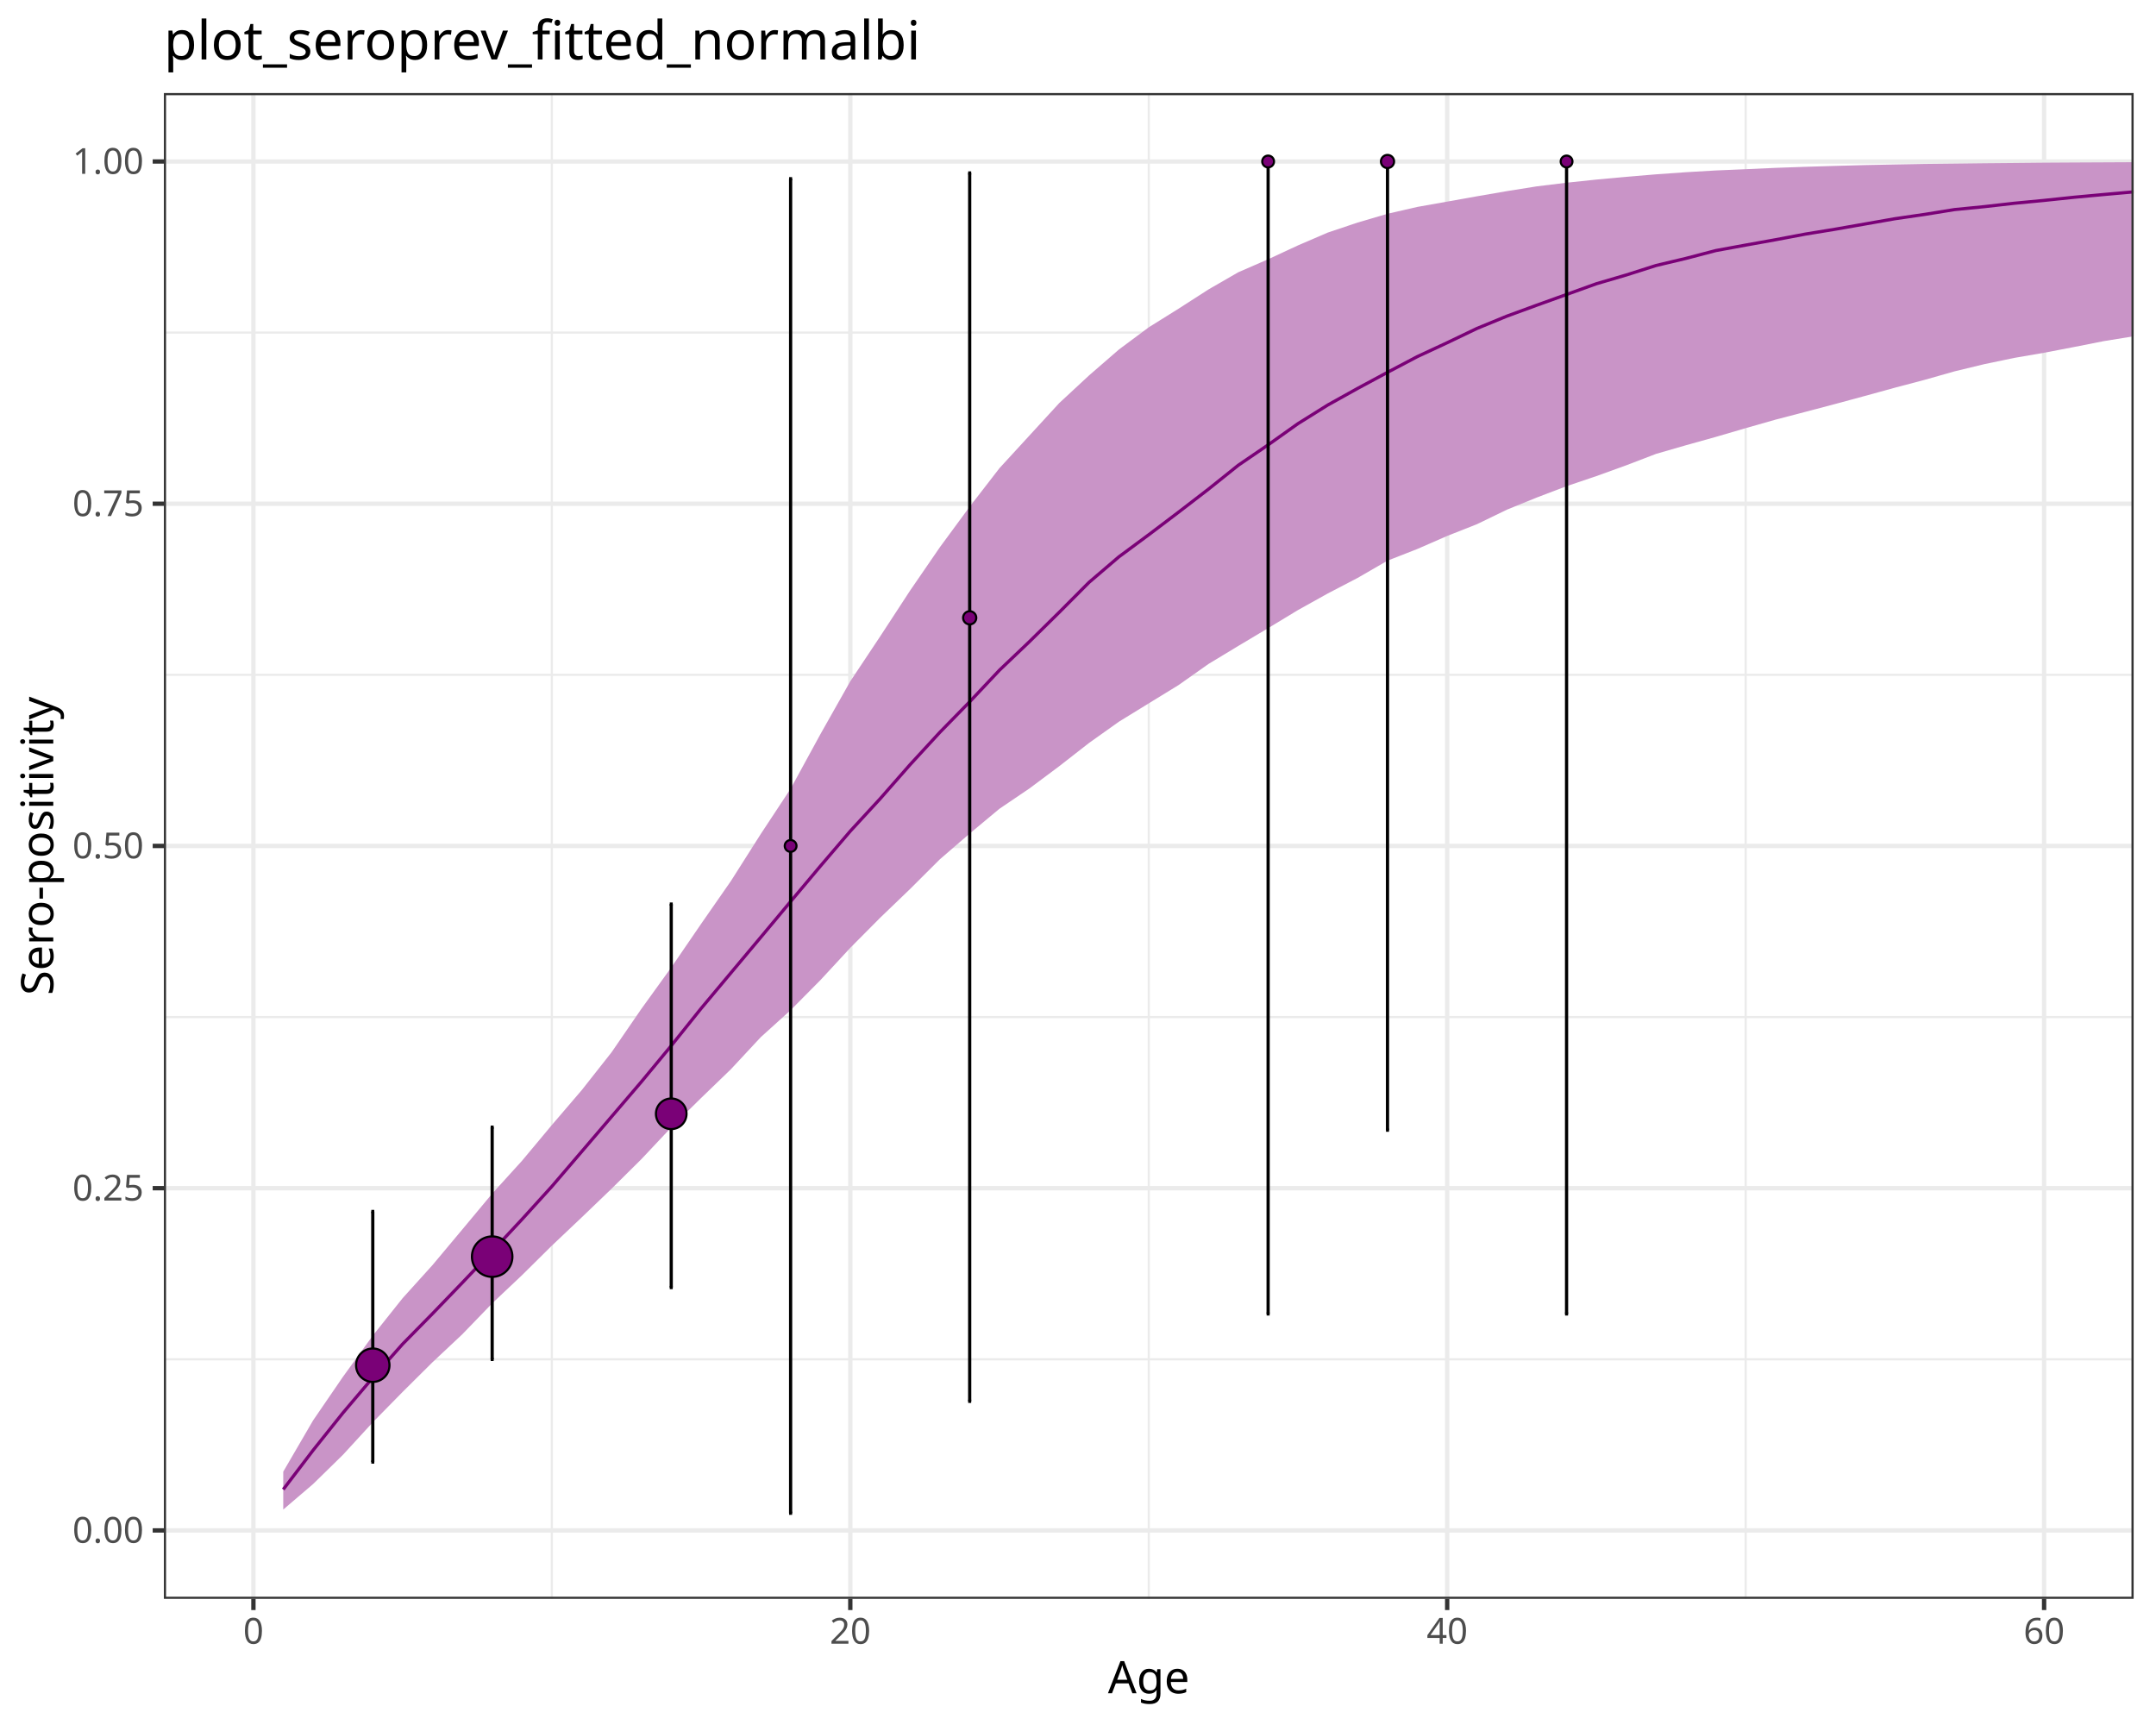
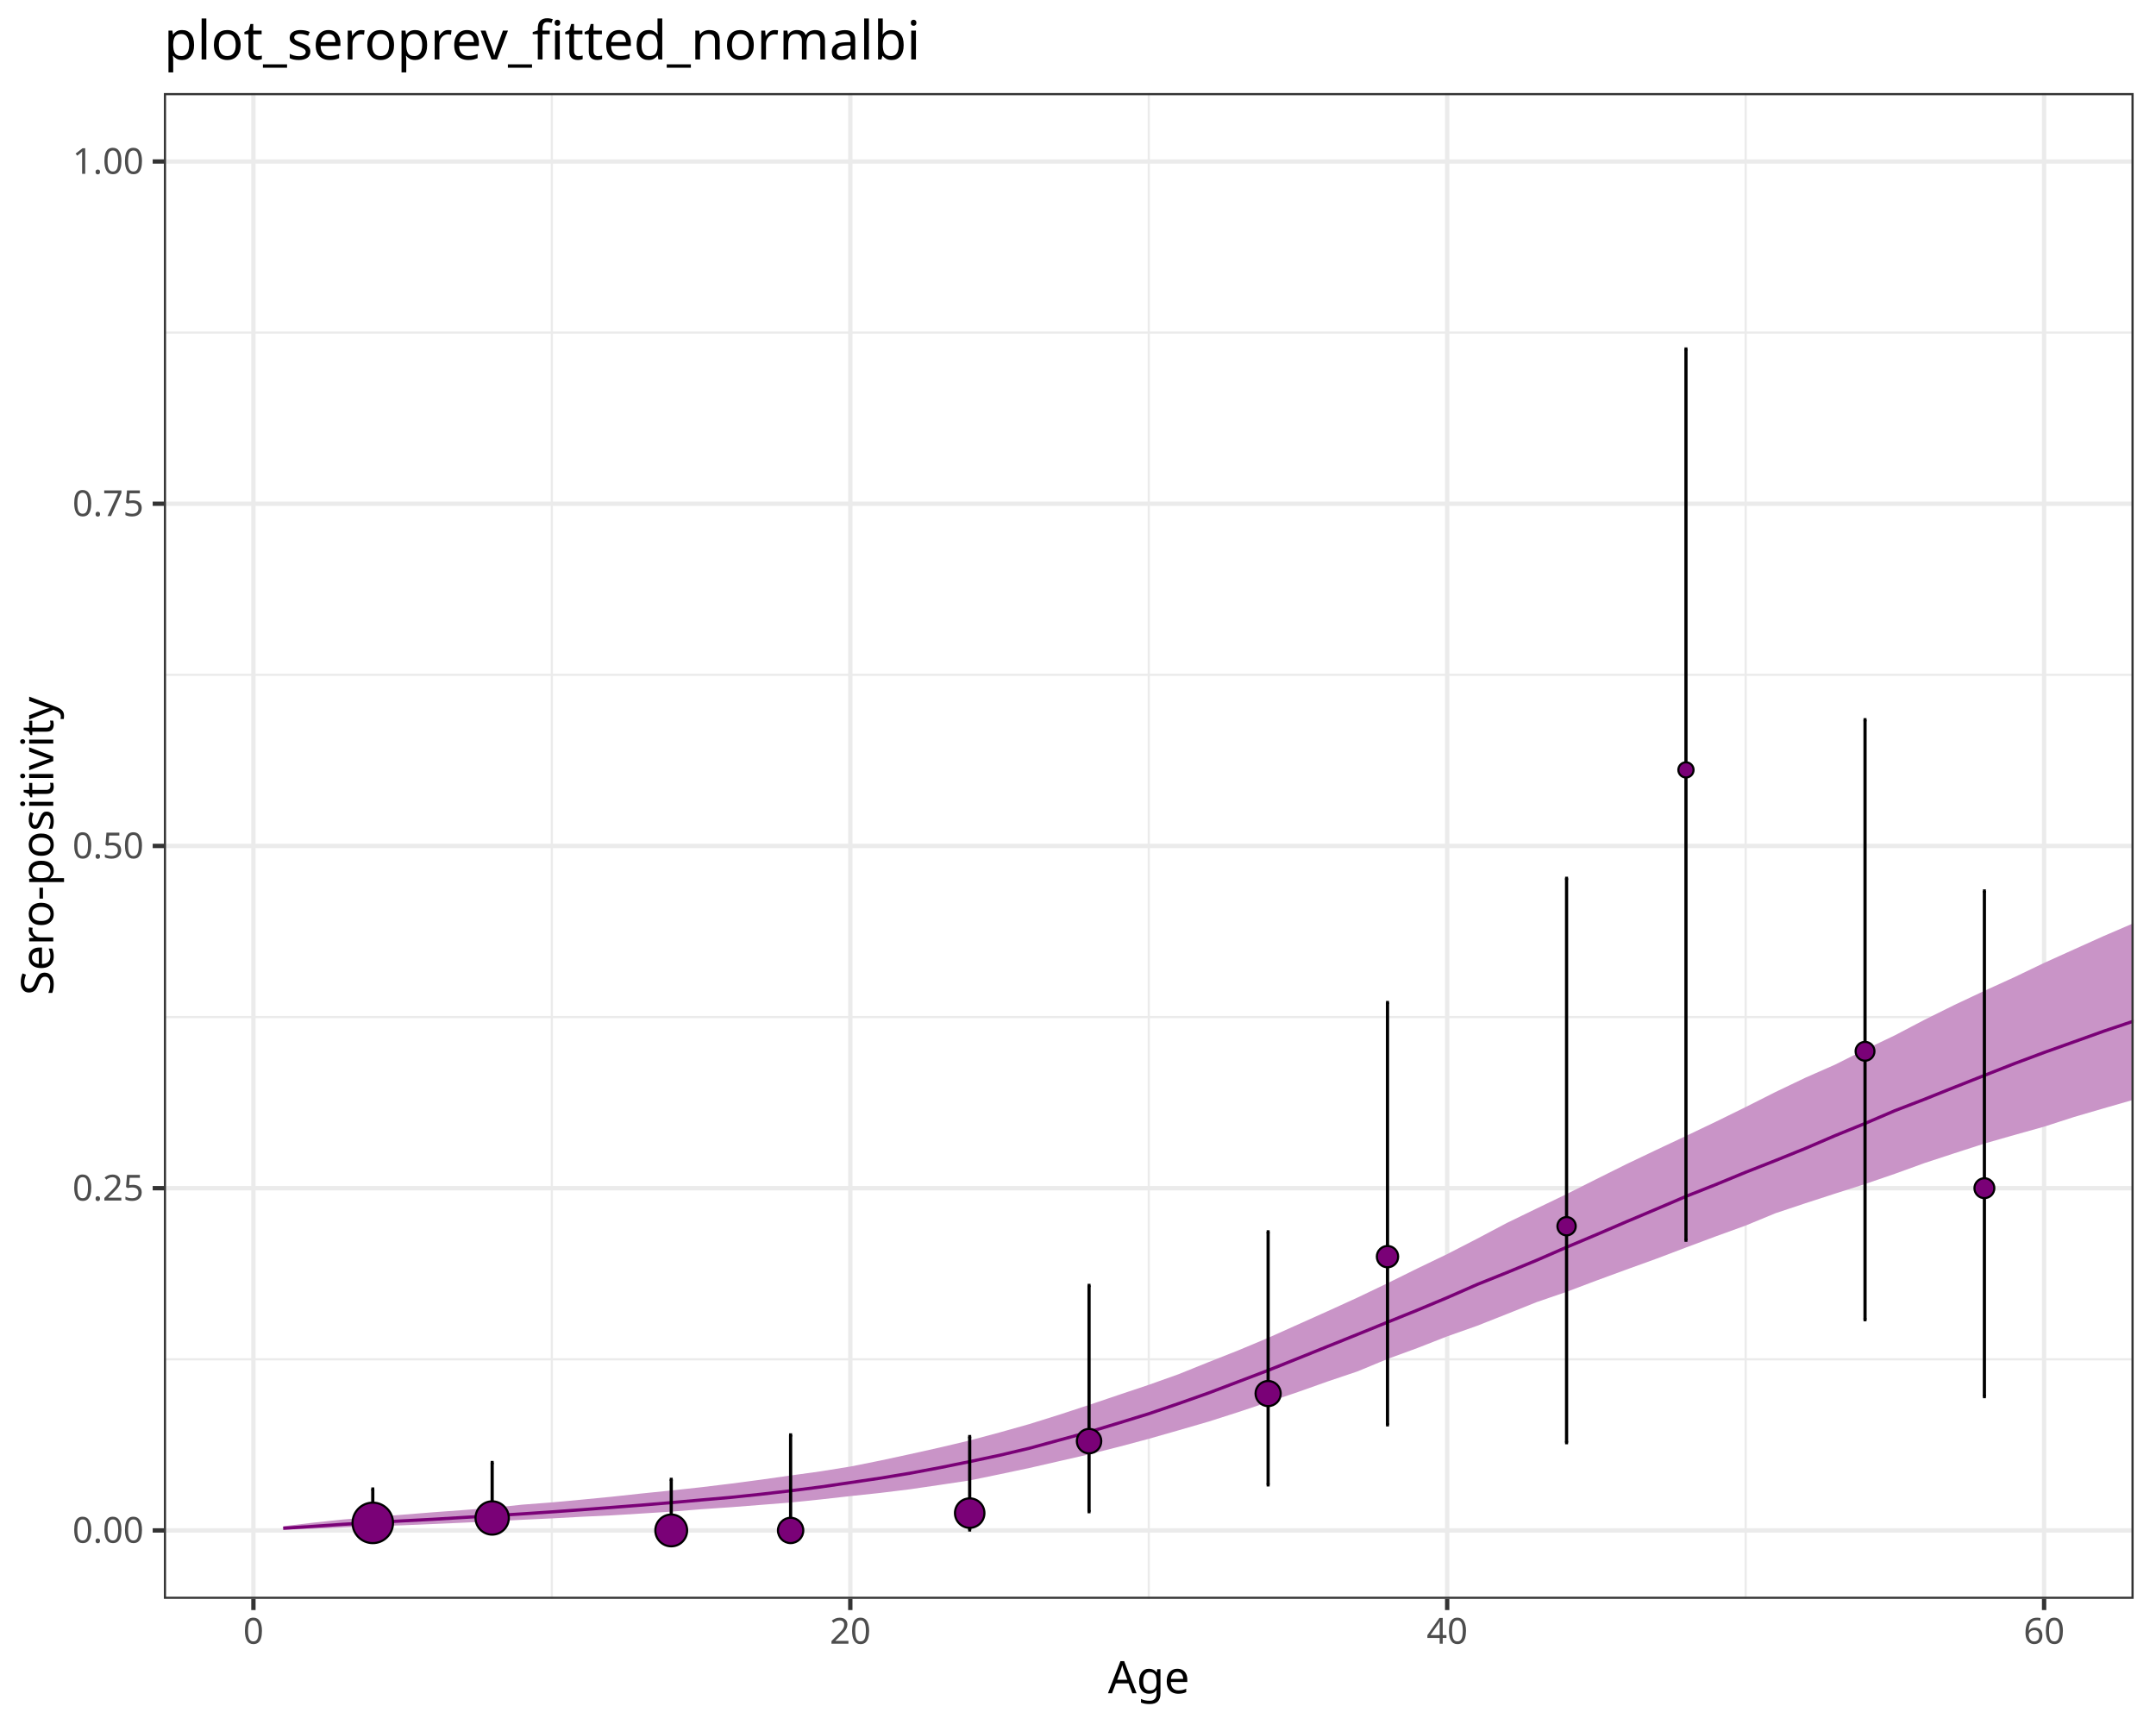
<svg xmlns="http://www.w3.org/2000/svg" class="svglite" data-engine-version="2.0" width="720.00pt" height="576.00pt" viewBox="0 0 720.00 576.00">
  <defs>
    <style type="text/css">
    .svglite line, .svglite polyline, .svglite polygon, .svglite path, .svglite rect, .svglite circle {
      fill: none;
      stroke: #000000;
      stroke-linecap: round;
      stroke-linejoin: round;
      stroke-miterlimit: 10.00;
    }
  </style>
  </defs>
  <rect width="100%" height="100%" style="stroke: none; fill: #FFFFFF;" />
  <defs>
    <clipPath id="cpMC4wMHw3MjAuMDB8MC4wMHw1NzYuMDA=">
      <rect x="0.00" y="0.00" width="720.00" height="576.00" />
    </clipPath>
  </defs>
  <g clip-path="url(#cpMC4wMHw3MjAuMDB8MC4wMHw1NzYuMDA=)">
    <rect x="0.00" y="0.00" width="720.00" height="576.00" style="stroke-width: 1.45; stroke: #FFFFFF; fill: #FFFFFF;" />
  </g>
  <defs>
    <clipPath id="cpNTQuNzN8NzEyLjUzfDMxLjA3fDUzMy44OA==">
      <rect x="54.73" y="31.07" width="657.80" height="502.81" />
    </clipPath>
  </defs>
  <g clip-path="url(#cpNTQuNzN8NzEyLjUzfDMxLjA3fDUzMy44OA==)">
    <rect x="54.73" y="31.07" width="657.80" height="502.81" style="stroke-width: 1.45; stroke: none; fill: #FFFFFF;" />
    <polyline points="54.73,453.89 712.53,453.89 " style="stroke-width: 0.73; stroke: #EBEBEB; stroke-linecap: butt;" />
    <polyline points="54.73,339.61 712.53,339.61 " style="stroke-width: 0.73; stroke: #EBEBEB; stroke-linecap: butt;" />
    <polyline points="54.73,225.34 712.53,225.34 " style="stroke-width: 0.73; stroke: #EBEBEB; stroke-linecap: butt;" />
    <polyline points="54.73,111.06 712.53,111.06 " style="stroke-width: 0.73; stroke: #EBEBEB; stroke-linecap: butt;" />
    <polyline points="184.29,533.88 184.29,31.07 " style="stroke-width: 0.73; stroke: #EBEBEB; stroke-linecap: butt;" />
    <polyline points="383.63,533.88 383.63,31.07 " style="stroke-width: 0.73; stroke: #EBEBEB; stroke-linecap: butt;" />
    <polyline points="582.96,533.88 582.96,31.07 " style="stroke-width: 0.73; stroke: #EBEBEB; stroke-linecap: butt;" />
    <polyline points="54.73,511.03 712.53,511.03 " style="stroke-width: 1.45; stroke: #EBEBEB; stroke-linecap: butt;" />
    <polyline points="54.73,396.75 712.53,396.75 " style="stroke-width: 1.45; stroke: #EBEBEB; stroke-linecap: butt;" />
    <polyline points="54.73,282.47 712.53,282.47 " style="stroke-width: 1.45; stroke: #EBEBEB; stroke-linecap: butt;" />
    <polyline points="54.73,168.20 712.53,168.20 " style="stroke-width: 1.45; stroke: #EBEBEB; stroke-linecap: butt;" />
    <polyline points="54.73,53.92 712.53,53.92 " style="stroke-width: 1.45; stroke: #EBEBEB; stroke-linecap: butt;" />
    <polyline points="84.63,533.88 84.63,31.07 " style="stroke-width: 1.45; stroke: #EBEBEB; stroke-linecap: butt;" />
    <polyline points="283.96,533.88 283.96,31.07 " style="stroke-width: 1.45; stroke: #EBEBEB; stroke-linecap: butt;" />
    <polyline points="483.29,533.88 483.29,31.07 " style="stroke-width: 1.45; stroke: #EBEBEB; stroke-linecap: butt;" />
    <polyline points="682.63,533.88 682.63,31.07 " style="stroke-width: 1.45; stroke: #EBEBEB; stroke-linecap: butt;" />
-     <polygon points="94.59,491.41 104.56,474.29 114.53,459.73 124.49,445.98 134.46,433.47 144.43,422.43 154.39,410.53 164.36,398.57 174.33,387.59 184.29,375.66 194.26,364.02 204.23,351.37 214.19,336.87 224.16,323.06 234.13,308.50 244.09,294.18 254.06,278.48 264.03,263.37 273.99,245.13 283.96,227.49 293.93,212.51 303.89,197.26 313.86,182.74 323.83,169.19 333.79,156.31 343.76,145.45 353.73,134.59 363.69,125.36 373.66,116.71 383.63,109.29 393.59,103.07 403.56,96.66 413.53,90.91 423.49,86.57 433.46,81.94 443.43,77.65 453.39,74.31 463.36,71.38 473.33,69.09 483.29,67.32 493.26,65.54 503.23,63.82 513.19,62.23 523.16,61.01 533.13,59.96 543.09,59.04 553.06,58.21 563.03,57.50 572.99,56.92 582.96,56.50 592.93,56.05 602.89,55.70 612.86,55.40 622.83,55.12 632.79,54.92 642.76,54.74 652.73,54.63 662.69,54.51 672.66,54.42 682.63,54.32 692.59,54.26 702.56,54.21 712.53,54.16 722.49,54.11 732.46,54.08 742.43,54.05 752.39,54.03 762.36,54.01 772.33,54.00 782.29,53.99 792.26,53.98 802.23,53.97 812.19,53.96 822.16,53.95 832.13,53.95 842.09,53.94 852.06,53.94 862.03,53.94 872.00,53.93 881.96,53.93 881.96,87.64 872.00,88.62 862.03,89.85 852.06,91.02 842.09,92.25 832.13,93.17 822.16,94.49 812.19,95.71 802.23,97.10 792.26,98.77 782.29,100.29 772.33,101.88 762.36,103.43 752.39,104.96 742.43,106.69 732.46,108.67 722.49,110.39 712.53,112.29 702.56,113.91 692.59,115.88 682.63,117.79 672.66,119.51 662.69,121.59 652.73,124.00 642.76,126.83 632.79,129.46 622.83,132.20 612.86,134.90 602.89,137.53 592.93,140.13 582.96,142.97 572.99,145.89 563.03,148.67 553.06,151.55 543.09,155.37 533.13,158.97 523.16,162.34 513.19,166.14 503.23,170.19 493.26,175.02 483.29,178.96 473.33,183.31 463.36,187.21 453.39,192.97 443.43,198.16 433.46,203.71 423.49,209.75 413.53,215.69 403.56,221.72 393.59,228.75 383.63,234.86 373.66,240.99 363.69,248.08 353.73,255.85 343.76,263.29 333.79,270.04 323.83,278.33 313.86,286.94 303.89,296.88 293.93,306.45 283.96,316.49 273.99,327.26 264.03,337.31 254.06,346.32 244.09,357.03 234.13,366.64 224.16,376.46 214.19,387.06 204.23,396.93 194.26,406.50 184.29,415.94 174.33,425.80 164.36,435.21 154.39,445.53 144.43,454.88 134.46,464.78 124.49,474.93 114.53,485.78 104.56,495.54 94.59,504.06 " style="stroke-width: 0.00; stroke: none; stroke-linecap: butt; fill: #C994C7;" />
-     <polyline points="94.59,491.41 104.56,474.29 114.53,459.73 124.49,445.98 134.46,433.47 144.43,422.43 154.39,410.53 164.36,398.57 174.33,387.59 184.29,375.66 194.26,364.02 204.23,351.37 214.19,336.87 224.16,323.06 234.13,308.50 244.09,294.18 254.06,278.48 264.03,263.37 273.99,245.13 283.96,227.49 293.93,212.51 303.89,197.26 313.86,182.74 323.83,169.19 333.79,156.31 343.76,145.45 353.73,134.59 363.69,125.36 373.66,116.71 383.63,109.29 393.59,103.07 403.56,96.66 413.53,90.91 423.49,86.57 433.46,81.94 443.43,77.65 453.39,74.31 463.36,71.38 473.33,69.09 483.29,67.32 493.26,65.54 503.23,63.82 513.19,62.23 523.16,61.01 533.13,59.96 543.09,59.04 553.06,58.21 563.03,57.50 572.99,56.92 582.96,56.50 592.93,56.05 602.89,55.70 612.86,55.40 622.83,55.12 632.79,54.92 642.76,54.74 652.73,54.63 662.69,54.51 672.66,54.42 682.63,54.32 692.59,54.26 702.56,54.21 712.53,54.16 722.49,54.11 732.46,54.08 742.43,54.05 752.39,54.03 762.36,54.01 772.33,54.00 782.29,53.99 792.26,53.98 802.23,53.97 812.19,53.96 822.16,53.95 832.13,53.95 842.09,53.94 852.06,53.94 862.03,53.94 872.00,53.93 881.96,53.93 " style="stroke-width: 1.07; stroke: none; stroke-linecap: butt;" />
-     <polyline points="881.96,87.64 872.00,88.62 862.03,89.85 852.06,91.02 842.09,92.25 832.13,93.17 822.16,94.49 812.19,95.71 802.23,97.10 792.26,98.77 782.29,100.29 772.33,101.88 762.36,103.43 752.39,104.96 742.43,106.69 732.46,108.67 722.49,110.39 712.53,112.29 702.56,113.91 692.59,115.88 682.63,117.79 672.66,119.51 662.69,121.59 652.73,124.00 642.76,126.83 632.79,129.46 622.83,132.20 612.86,134.90 602.89,137.53 592.93,140.13 582.96,142.97 572.99,145.89 563.03,148.67 553.06,151.55 543.09,155.37 533.13,158.97 523.16,162.34 513.19,166.14 503.23,170.19 493.26,175.02 483.29,178.96 473.33,183.31 463.36,187.21 453.39,192.97 443.43,198.16 433.46,203.71 423.49,209.75 413.53,215.69 403.56,221.72 393.59,228.75 383.63,234.86 373.66,240.99 363.69,248.08 353.73,255.85 343.76,263.29 333.79,270.04 323.83,278.33 313.86,286.94 303.89,296.88 293.93,306.45 283.96,316.49 273.99,327.26 264.03,337.31 254.06,346.32 244.09,357.03 234.13,366.64 224.16,376.46 214.19,387.06 204.23,396.93 194.26,406.50 184.29,415.94 174.33,425.80 164.36,435.21 154.39,445.53 144.43,454.88 134.46,464.78 124.49,474.93 114.53,485.78 104.56,495.54 94.59,504.06 " style="stroke-width: 1.07; stroke: none; stroke-linecap: butt;" />
-     <polyline points="94.59,497.35 104.56,484.26 114.53,471.78 124.49,460.03 134.46,448.79 144.43,438.65 154.39,428.31 164.36,417.82 174.33,407.14 184.29,396.17 194.26,384.53 204.23,372.87 214.19,361.22 224.16,349.18 234.13,336.74 244.09,324.85 254.06,312.96 264.03,301.03 273.99,289.18 283.96,277.52 293.93,266.70 303.89,255.36 313.86,244.53 323.83,234.33 333.79,223.76 343.76,214.27 353.73,204.45 363.69,194.45 373.66,185.93 383.63,178.55 393.59,171.01 403.56,163.34 413.53,155.35 423.49,148.55 433.46,141.46 443.43,135.23 453.39,129.69 463.36,124.32 473.33,119.07 483.29,114.44 493.26,109.66 503.23,105.56 513.19,101.91 523.16,98.33 533.13,94.74 543.09,91.82 553.06,88.65 563.03,86.28 572.99,83.67 582.96,81.84 592.93,80.05 602.89,78.17 612.86,76.54 622.83,74.79 632.79,73.04 642.76,71.59 652.73,69.98 662.69,69.00 672.66,67.87 682.63,66.92 692.59,65.87 702.56,64.95 712.53,64.07 722.49,63.39 732.46,62.57 742.43,61.95 752.39,61.35 762.36,60.83 772.33,60.44 782.29,59.99 792.26,59.55 802.23,59.16 812.19,58.76 822.16,58.42 832.13,58.12 842.09,57.81 852.06,57.51 862.03,57.28 872.00,57.02 881.96,56.86 " style="stroke-width: 1.07; stroke: #7A0177; stroke-linecap: butt;" />
-     <polyline points="124.00,404.53 124.99,404.53 " style="stroke-width: 1.07; stroke-linecap: butt;" />
-     <polyline points="124.49,404.53 124.49,488.20 " style="stroke-width: 1.07; stroke-linecap: butt;" />
-     <polyline points="124.00,488.20 124.99,488.20 " style="stroke-width: 1.07; stroke-linecap: butt;" />
-     <polyline points="163.86,376.38 164.86,376.38 " style="stroke-width: 1.07; stroke-linecap: butt;" />
-     <polyline points="164.36,376.38 164.36,453.92 " style="stroke-width: 1.07; stroke-linecap: butt;" />
-     <polyline points="163.86,453.92 164.86,453.92 " style="stroke-width: 1.07; stroke-linecap: butt;" />
-     <polyline points="223.66,301.88 224.66,301.88 " style="stroke-width: 1.07; stroke-linecap: butt;" />
-     <polyline points="224.16,301.88 224.16,429.92 " style="stroke-width: 1.07; stroke-linecap: butt;" />
-     <polyline points="223.66,429.92 224.66,429.92 " style="stroke-width: 1.07; stroke-linecap: butt;" />
-     <polyline points="263.53,59.67 264.53,59.67 " style="stroke-width: 1.07; stroke-linecap: butt;" />
-     <polyline points="264.03,59.67 264.03,505.28 " style="stroke-width: 1.07; stroke-linecap: butt;" />
-     <polyline points="263.53,505.28 264.53,505.28 " style="stroke-width: 1.07; stroke-linecap: butt;" />
-     <polyline points="323.33,57.76 324.33,57.76 " style="stroke-width: 1.07; stroke-linecap: butt;" />
-     <polyline points="323.83,57.76 323.83,467.92 " style="stroke-width: 1.07; stroke-linecap: butt;" />
-     <polyline points="323.33,467.92 324.33,467.92 " style="stroke-width: 1.07; stroke-linecap: butt;" />
-     <polyline points="423.00,53.92 423.99,53.92 " style="stroke-width: 1.07; stroke-linecap: butt;" />
-     <polyline points="423.49,53.92 423.49,438.75 " style="stroke-width: 1.07; stroke-linecap: butt;" />
-     <polyline points="423.00,438.75 423.99,438.75 " style="stroke-width: 1.07; stroke-linecap: butt;" />
-     <polyline points="462.86,53.92 463.86,53.92 " style="stroke-width: 1.07; stroke-linecap: butt;" />
-     <polyline points="463.36,53.92 463.36,377.37 " style="stroke-width: 1.07; stroke-linecap: butt;" />
-     <polyline points="462.86,377.37 463.86,377.37 " style="stroke-width: 1.07; stroke-linecap: butt;" />
-     <polyline points="522.66,53.92 523.66,53.92 " style="stroke-width: 1.07; stroke-linecap: butt;" />
-     <polyline points="523.16,53.92 523.16,438.75 " style="stroke-width: 1.07; stroke-linecap: butt;" />
-     <polyline points="522.66,438.75 523.66,438.75 " style="stroke-width: 1.07; stroke-linecap: butt;" />
-     <polyline points="722.00,53.92 722.99,53.92 " style="stroke-width: 1.07; stroke-linecap: butt;" />
-     <polyline points="722.49,53.92 722.49,499.60 " style="stroke-width: 1.07; stroke-linecap: butt;" />
-     <polyline points="722.00,499.60 722.99,499.60 " style="stroke-width: 1.07; stroke-linecap: butt;" />
-     <circle cx="124.49" cy="455.86" r="5.58" style="stroke-width: 0.71; fill: #7A0177;" />
-     <circle cx="164.36" cy="419.61" r="6.76" style="stroke-width: 0.71; fill: #7A0177;" />
-     <circle cx="224.16" cy="371.91" r="5.11" style="stroke-width: 0.71; fill: #7A0177;" />
-     <circle cx="264.03" cy="282.47" r="1.97" style="stroke-width: 0.71; fill: #7A0177;" />
-     <circle cx="323.83" cy="206.29" r="2.20" style="stroke-width: 0.71; fill: #7A0177;" />
-     <circle cx="423.49" cy="53.92" r="1.97" style="stroke-width: 0.71; fill: #7A0177;" />
-     <circle cx="463.36" cy="53.92" r="2.20" style="stroke-width: 0.71; fill: #7A0177;" />
-     <circle cx="523.16" cy="53.92" r="1.97" style="stroke-width: 0.71; fill: #7A0177;" />
-     <circle cx="722.49" cy="53.92" r="1.42" style="stroke-width: 0.71; fill: #7A0177;" />
+     <polygon points="94.59,509.63 104.56,508.44 114.53,507.38 124.49,506.58 134.46,505.78 144.43,504.98 154.39,504.25 164.36,503.49 174.33,502.43 184.29,501.67 194.26,500.75 204.23,499.78 214.19,498.70 224.16,497.69 234.13,496.61 244.09,495.40 254.06,494.09 264.03,492.68 273.99,491.31 283.96,489.70 293.93,487.71 303.89,485.56 313.86,483.34 323.83,480.98 333.79,478.32 343.76,475.51 353.73,472.39 363.69,469.12 373.66,465.75 383.63,462.41 393.59,458.86 403.56,454.84 413.53,450.90 423.49,446.73 433.46,442.26 443.43,437.79 453.39,433.25 463.36,428.48 473.33,423.55 483.29,418.76 493.26,413.63 503.23,408.35 513.19,403.52 523.16,398.72 533.13,393.71 543.09,388.75 553.06,384.00 563.03,379.31 572.99,374.56 582.96,369.66 592.93,364.63 602.89,359.87 612.86,355.48 622.83,350.47 632.79,345.71 642.76,340.48 652.73,335.54 662.69,330.85 672.66,326.31 682.63,321.53 692.59,317.03 702.56,312.54 712.53,308.26 722.49,303.52 732.46,298.95 742.43,294.90 752.39,290.60 762.36,286.22 772.33,281.94 782.29,277.26 792.26,273.56 802.23,269.74 812.19,265.36 822.16,261.35 832.13,257.53 842.09,253.93 852.06,250.03 862.03,246.42 872.00,242.60 881.96,239.31 881.96,323.45 872.00,325.11 862.03,327.33 852.06,329.45 842.09,331.62 832.13,334.52 822.16,336.90 812.19,339.77 802.23,342.12 792.26,344.60 782.29,347.58 772.33,349.69 762.36,352.67 752.39,355.58 742.43,358.37 732.46,361.46 722.49,364.28 712.53,367.21 702.56,370.08 692.59,372.99 682.63,376.21 672.66,379.00 662.69,381.85 652.73,385.07 642.76,388.34 632.79,391.95 622.83,395.37 612.86,398.55 602.89,401.79 592.93,405.11 582.96,409.23 572.99,412.84 563.03,416.56 553.06,420.34 543.09,423.94 533.13,427.60 523.16,431.36 513.19,434.79 503.23,438.77 493.26,442.71 483.29,446.23 473.33,450.13 463.36,453.78 453.39,457.91 443.43,461.27 433.46,464.81 423.49,468.18 413.53,471.52 403.56,474.71 393.59,477.60 383.63,480.44 373.66,483.10 363.69,485.62 353.73,487.90 343.76,490.18 333.79,492.29 323.83,494.34 313.86,495.83 303.89,497.29 293.93,498.51 283.96,499.57 273.99,500.69 264.03,501.71 254.06,502.50 244.09,503.28 234.13,503.96 224.16,504.76 214.19,505.39 204.23,506.00 194.26,506.47 184.29,507.01 174.33,507.48 164.36,507.99 154.39,508.46 144.43,508.89 134.46,509.32 124.49,509.63 114.53,510.04 104.56,510.46 94.59,510.84 " style="stroke-width: 0.00; stroke: none; stroke-linecap: butt; fill: #C994C7;" />
+     <polyline points="94.59,509.63 104.56,508.44 114.53,507.38 124.49,506.58 134.46,505.78 144.43,504.98 154.39,504.25 164.36,503.49 174.33,502.43 184.29,501.67 194.26,500.75 204.23,499.78 214.19,498.70 224.16,497.69 234.13,496.61 244.09,495.40 254.06,494.09 264.03,492.68 273.99,491.31 283.96,489.70 293.93,487.71 303.89,485.56 313.86,483.34 323.83,480.98 333.79,478.32 343.76,475.51 353.73,472.39 363.69,469.12 373.66,465.75 383.63,462.41 393.59,458.86 403.56,454.84 413.53,450.90 423.49,446.73 433.46,442.26 443.43,437.79 453.39,433.25 463.36,428.48 473.33,423.55 483.29,418.76 493.26,413.63 503.23,408.35 513.19,403.52 523.16,398.72 533.13,393.71 543.09,388.75 553.06,384.00 563.03,379.31 572.99,374.56 582.96,369.66 592.93,364.63 602.89,359.87 612.86,355.48 622.83,350.47 632.79,345.71 642.76,340.48 652.73,335.54 662.69,330.85 672.66,326.31 682.63,321.53 692.59,317.03 702.56,312.54 712.53,308.26 722.49,303.52 732.46,298.95 742.43,294.90 752.39,290.60 762.36,286.22 772.33,281.94 782.29,277.26 792.26,273.56 802.23,269.74 812.19,265.36 822.16,261.35 832.13,257.53 842.09,253.93 852.06,250.03 862.03,246.42 872.00,242.60 881.96,239.31 " style="stroke-width: 1.07; stroke: none; stroke-linecap: butt;" />
+     <polyline points="881.96,323.45 872.00,325.11 862.03,327.33 852.06,329.45 842.09,331.62 832.13,334.52 822.16,336.90 812.19,339.77 802.23,342.12 792.26,344.60 782.29,347.58 772.33,349.69 762.36,352.67 752.39,355.58 742.43,358.37 732.46,361.46 722.49,364.28 712.53,367.21 702.56,370.08 692.59,372.99 682.63,376.21 672.66,379.00 662.69,381.85 652.73,385.07 642.76,388.34 632.79,391.95 622.83,395.37 612.86,398.55 602.89,401.79 592.93,405.11 582.96,409.23 572.99,412.84 563.03,416.56 553.06,420.34 543.09,423.94 533.13,427.60 523.16,431.36 513.19,434.79 503.23,438.77 493.26,442.71 483.29,446.23 473.33,450.13 463.36,453.78 453.39,457.91 443.43,461.27 433.46,464.81 423.49,468.18 413.53,471.52 403.56,474.71 393.59,477.60 383.63,480.44 373.66,483.10 363.69,485.62 353.73,487.90 343.76,490.18 333.79,492.29 323.83,494.34 313.86,495.83 303.89,497.29 293.93,498.51 283.96,499.57 273.99,500.69 264.03,501.71 254.06,502.50 244.09,503.28 234.13,503.96 224.16,504.76 214.19,505.39 204.23,506.00 194.26,506.47 184.29,507.01 174.33,507.48 164.36,507.99 154.39,508.46 144.43,508.89 134.46,509.32 124.49,509.63 114.53,510.04 104.56,510.46 94.59,510.84 " style="stroke-width: 1.07; stroke: none; stroke-linecap: butt;" />
+     <polyline points="94.59,510.30 104.56,509.67 114.53,508.98 124.49,508.40 134.46,507.84 144.43,507.32 154.39,506.72 164.36,506.13 174.33,505.51 184.29,504.84 194.26,504.12 204.23,503.35 214.19,502.58 224.16,501.75 234.13,500.86 244.09,499.99 254.06,498.95 264.03,497.79 273.99,496.52 283.96,495.06 293.93,493.58 303.89,491.93 313.86,490.07 323.83,488.05 333.79,485.94 343.76,483.59 353.73,480.87 363.69,478.16 373.66,475.14 383.63,472.07 393.59,468.67 403.56,465.15 413.53,461.37 423.49,457.58 433.46,453.59 443.43,449.56 453.39,445.55 463.36,441.49 473.33,437.47 483.29,433.30 493.26,428.92 503.23,424.92 513.19,420.81 523.16,416.46 533.13,412.26 543.09,407.97 553.06,403.76 563.03,399.49 572.99,395.54 582.96,391.43 592.93,387.51 602.89,383.48 612.86,379.19 622.83,375.13 632.79,370.87 642.76,367.03 652.73,363.04 662.69,359.09 672.66,355.17 682.63,351.44 692.59,347.89 702.56,344.32 712.53,340.97 722.49,337.41 732.46,333.46 742.43,330.14 752.39,326.47 762.36,323.52 772.33,320.30 782.29,316.68 792.26,313.54 802.23,310.17 812.19,306.71 822.16,303.41 832.13,300.16 842.09,297.26 852.06,294.05 862.03,290.95 872.00,288.13 881.96,285.02 " style="stroke-width: 1.07; stroke: #7A0177; stroke-linecap: butt;" />
+     <polyline points="124.00,497.21 124.99,497.21 " style="stroke-width: 1.07; stroke-linecap: butt;" />
+     <polyline points="124.49,497.21 124.49,510.96 " style="stroke-width: 1.07; stroke-linecap: butt;" />
+     <polyline points="124.00,510.96 124.99,510.96 " style="stroke-width: 1.07; stroke-linecap: butt;" />
+     <polyline points="163.86,488.35 164.86,488.35 " style="stroke-width: 1.07; stroke-linecap: butt;" />
+     <polyline points="164.36,488.35 164.36,510.92 " style="stroke-width: 1.07; stroke-linecap: butt;" />
+     <polyline points="163.86,510.92 164.86,510.92 " style="stroke-width: 1.07; stroke-linecap: butt;" />
+     <polyline points="223.66,493.97 224.66,493.97 " style="stroke-width: 1.07; stroke-linecap: butt;" />
+     <polyline points="224.16,493.97 224.16,511.03 " style="stroke-width: 1.07; stroke-linecap: butt;" />
+     <polyline points="223.66,511.03 224.66,511.03 " style="stroke-width: 1.07; stroke-linecap: butt;" />
+     <polyline points="263.53,479.13 264.53,479.13 " style="stroke-width: 1.07; stroke-linecap: butt;" />
+     <polyline points="264.03,479.13 264.03,511.03 " style="stroke-width: 1.07; stroke-linecap: butt;" />
+     <polyline points="263.53,511.03 264.53,511.03 " style="stroke-width: 1.07; stroke-linecap: butt;" />
+     <polyline points="323.33,479.70 324.33,479.70 " style="stroke-width: 1.07; stroke-linecap: butt;" />
+     <polyline points="323.83,479.70 323.83,510.88 " style="stroke-width: 1.07; stroke-linecap: butt;" />
+     <polyline points="323.33,510.88 324.33,510.88 " style="stroke-width: 1.07; stroke-linecap: butt;" />
+     <polyline points="363.20,429.22 364.19,429.22 " style="stroke-width: 1.07; stroke-linecap: butt;" />
+     <polyline points="363.69,429.22 363.69,504.78 " style="stroke-width: 1.07; stroke-linecap: butt;" />
+     <polyline points="363.20,504.78 364.19,504.78 " style="stroke-width: 1.07; stroke-linecap: butt;" />
+     <polyline points="423.00,411.32 423.99,411.32 " style="stroke-width: 1.07; stroke-linecap: butt;" />
+     <polyline points="423.49,411.32 423.49,495.82 " style="stroke-width: 1.07; stroke-linecap: butt;" />
+     <polyline points="423.00,495.82 423.99,495.82 " style="stroke-width: 1.07; stroke-linecap: butt;" />
+     <polyline points="462.86,334.74 463.86,334.74 " style="stroke-width: 1.07; stroke-linecap: butt;" />
+     <polyline points="463.36,334.74 463.36,475.77 " style="stroke-width: 1.07; stroke-linecap: butt;" />
+     <polyline points="462.86,475.77 463.86,475.77 " style="stroke-width: 1.07; stroke-linecap: butt;" />
+     <polyline points="522.66,293.27 523.66,293.27 " style="stroke-width: 1.07; stroke-linecap: butt;" />
+     <polyline points="523.16,293.27 523.16,481.73 " style="stroke-width: 1.07; stroke-linecap: butt;" />
+     <polyline points="522.66,481.73 523.66,481.73 " style="stroke-width: 1.07; stroke-linecap: butt;" />
+     <polyline points="562.53,116.54 563.53,116.54 " style="stroke-width: 1.07; stroke-linecap: butt;" />
+     <polyline points="563.03,116.54 563.03,414.12 " style="stroke-width: 1.07; stroke-linecap: butt;" />
+     <polyline points="562.53,414.12 563.53,414.12 " style="stroke-width: 1.07; stroke-linecap: butt;" />
+     <polyline points="622.33,240.33 623.33,240.33 " style="stroke-width: 1.07; stroke-linecap: butt;" />
+     <polyline points="622.83,240.33 622.83,440.67 " style="stroke-width: 1.07; stroke-linecap: butt;" />
+     <polyline points="622.33,440.67 623.33,440.67 " style="stroke-width: 1.07; stroke-linecap: butt;" />
+     <polyline points="662.20,297.51 663.19,297.51 " style="stroke-width: 1.07; stroke-linecap: butt;" />
+     <polyline points="662.69,297.51 662.69,466.35 " style="stroke-width: 1.07; stroke-linecap: butt;" />
+     <polyline points="662.20,466.35 663.19,466.35 " style="stroke-width: 1.07; stroke-linecap: butt;" />
+     <polyline points="722.00,181.05 722.99,181.05 " style="stroke-width: 1.07; stroke-linecap: butt;" />
+     <polyline points="722.49,181.05 722.49,405.97 " style="stroke-width: 1.07; stroke-linecap: butt;" />
+     <polyline points="722.00,405.97 722.99,405.97 " style="stroke-width: 1.07; stroke-linecap: butt;" />
+     <polyline points="761.86,150.35 762.86,150.35 " style="stroke-width: 1.07; stroke-linecap: butt;" />
+     <polyline points="762.36,150.35 762.36,414.60 " style="stroke-width: 1.07; stroke-linecap: butt;" />
+     <polyline points="761.86,414.60 762.86,414.60 " style="stroke-width: 1.07; stroke-linecap: butt;" />
+     <polyline points="821.66,53.92 822.66,53.92 " style="stroke-width: 1.07; stroke-linecap: butt;" />
+     <polyline points="822.16,53.92 822.16,499.60 " style="stroke-width: 1.07; stroke-linecap: butt;" />
+     <polyline points="821.66,499.60 822.66,499.60 " style="stroke-width: 1.07; stroke-linecap: butt;" />
+     <polyline points="861.53,53.92 862.53,53.92 " style="stroke-width: 1.07; stroke-linecap: butt;" />
+     <polyline points="862.03,53.92 862.03,499.60 " style="stroke-width: 1.07; stroke-linecap: butt;" />
+     <polyline points="861.53,499.60 862.53,499.60 " style="stroke-width: 1.07; stroke-linecap: butt;" />
+     <circle cx="124.49" cy="508.51" r="6.76" style="stroke-width: 0.71; fill: #7A0177;" />
+     <circle cx="164.36" cy="506.87" r="5.56" style="stroke-width: 0.71; fill: #7A0177;" />
+     <circle cx="224.16" cy="511.03" r="5.31" style="stroke-width: 0.71; fill: #7A0177;" />
+     <circle cx="264.03" cy="511.03" r="4.23" style="stroke-width: 0.71; fill: #7A0177;" />
+     <circle cx="323.83" cy="505.24" r="4.92" style="stroke-width: 0.71; fill: #7A0177;" />
+     <circle cx="363.69" cy="481.21" r="4.08" style="stroke-width: 0.71; fill: #7A0177;" />
+     <circle cx="423.49" cy="465.32" r="4.20" style="stroke-width: 0.71; fill: #7A0177;" />
+     <circle cx="463.36" cy="419.61" r="3.56" style="stroke-width: 0.71; fill: #7A0177;" />
+     <circle cx="523.16" cy="409.45" r="3.06" style="stroke-width: 0.71; fill: #7A0177;" />
+     <circle cx="563.03" cy="257.08" r="2.54" style="stroke-width: 0.71; fill: #7A0177;" />
+     <circle cx="622.83" cy="351.04" r="3.15" style="stroke-width: 0.71; fill: #7A0177;" />
+     <circle cx="662.69" cy="396.75" r="3.32" style="stroke-width: 0.71; fill: #7A0177;" />
+     <circle cx="722.49" cy="295.92" r="3.01" style="stroke-width: 0.71; fill: #7A0177;" />
+     <circle cx="762.36" cy="282.47" r="2.74" style="stroke-width: 0.71; fill: #7A0177;" />
+     <circle cx="822.16" cy="53.92" r="1.42" style="stroke-width: 0.71; fill: #7A0177;" />
+     <circle cx="862.03" cy="53.92" r="1.42" style="stroke-width: 0.71; fill: #7A0177;" />
    <rect x="54.73" y="31.07" width="657.80" height="502.81" style="stroke-width: 1.45; stroke: #333333;" />
  </g>
  <g clip-path="url(#cpMC4wMHw3MjAuMDB8MC4wMHw1NzYuMDA=)">
    <text x="48.00" y="515.15" text-anchor="end" style="font-size: 12.00px; fill: #4D4D4D; font-family: sans;" textLength="23.36px" lengthAdjust="spacingAndGlyphs">0.00</text>
    <text x="48.00" y="400.88" text-anchor="end" style="font-size: 12.00px; fill: #4D4D4D; font-family: sans;" textLength="23.36px" lengthAdjust="spacingAndGlyphs">0.25</text>
    <text x="48.00" y="286.60" text-anchor="end" style="font-size: 12.00px; fill: #4D4D4D; font-family: sans;" textLength="23.36px" lengthAdjust="spacingAndGlyphs">0.50</text>
    <text x="48.00" y="172.33" text-anchor="end" style="font-size: 12.00px; fill: #4D4D4D; font-family: sans;" textLength="23.36px" lengthAdjust="spacingAndGlyphs">0.75</text>
    <text x="48.00" y="58.05" text-anchor="end" style="font-size: 12.00px; fill: #4D4D4D; font-family: sans;" textLength="23.36px" lengthAdjust="spacingAndGlyphs">1.00</text>
    <polyline points="50.99,511.03 54.73,511.03 " style="stroke-width: 1.45; stroke: #333333; stroke-linecap: butt;" />
    <polyline points="50.99,396.75 54.73,396.75 " style="stroke-width: 1.45; stroke: #333333; stroke-linecap: butt;" />
    <polyline points="50.99,282.47 54.73,282.47 " style="stroke-width: 1.45; stroke: #333333; stroke-linecap: butt;" />
    <polyline points="50.99,168.20 54.73,168.20 " style="stroke-width: 1.45; stroke: #333333; stroke-linecap: butt;" />
    <polyline points="50.99,53.92 54.73,53.92 " style="stroke-width: 1.45; stroke: #333333; stroke-linecap: butt;" />
    <polyline points="84.63,537.62 84.63,533.88 " style="stroke-width: 1.45; stroke: #333333; stroke-linecap: butt;" />
    <polyline points="283.96,537.62 283.96,533.88 " style="stroke-width: 1.45; stroke: #333333; stroke-linecap: butt;" />
    <polyline points="483.29,537.62 483.29,533.88 " style="stroke-width: 1.45; stroke: #333333; stroke-linecap: butt;" />
    <polyline points="682.63,537.62 682.63,533.88 " style="stroke-width: 1.45; stroke: #333333; stroke-linecap: butt;" />
    <text x="84.63" y="548.86" text-anchor="middle" style="font-size: 12.00px; fill: #4D4D4D; font-family: sans;" textLength="6.67px" lengthAdjust="spacingAndGlyphs">0</text>
    <text x="283.96" y="548.86" text-anchor="middle" style="font-size: 12.00px; fill: #4D4D4D; font-family: sans;" textLength="13.35px" lengthAdjust="spacingAndGlyphs">20</text>
    <text x="483.29" y="548.86" text-anchor="middle" style="font-size: 12.00px; fill: #4D4D4D; font-family: sans;" textLength="13.35px" lengthAdjust="spacingAndGlyphs">40</text>
    <text x="682.63" y="548.86" text-anchor="middle" style="font-size: 12.00px; fill: #4D4D4D; font-family: sans;" textLength="13.35px" lengthAdjust="spacingAndGlyphs">60</text>
    <text x="383.63" y="565.41" text-anchor="middle" style="font-size: 15.00px; font-family: sans;" textLength="26.69px" lengthAdjust="spacingAndGlyphs">Age</text>
    <text transform="translate(17.79,282.47) rotate(-90)" text-anchor="middle" style="font-size: 15.00px; font-family: sans;" textLength="94.21px" lengthAdjust="spacingAndGlyphs">Sero-positivity</text>
    <text x="54.73" y="19.86" style="font-size: 18.00px; font-family: sans;" textLength="237.16px" lengthAdjust="spacingAndGlyphs">plot_seroprev_fitted_normalbi</text>
  </g>
</svg>
